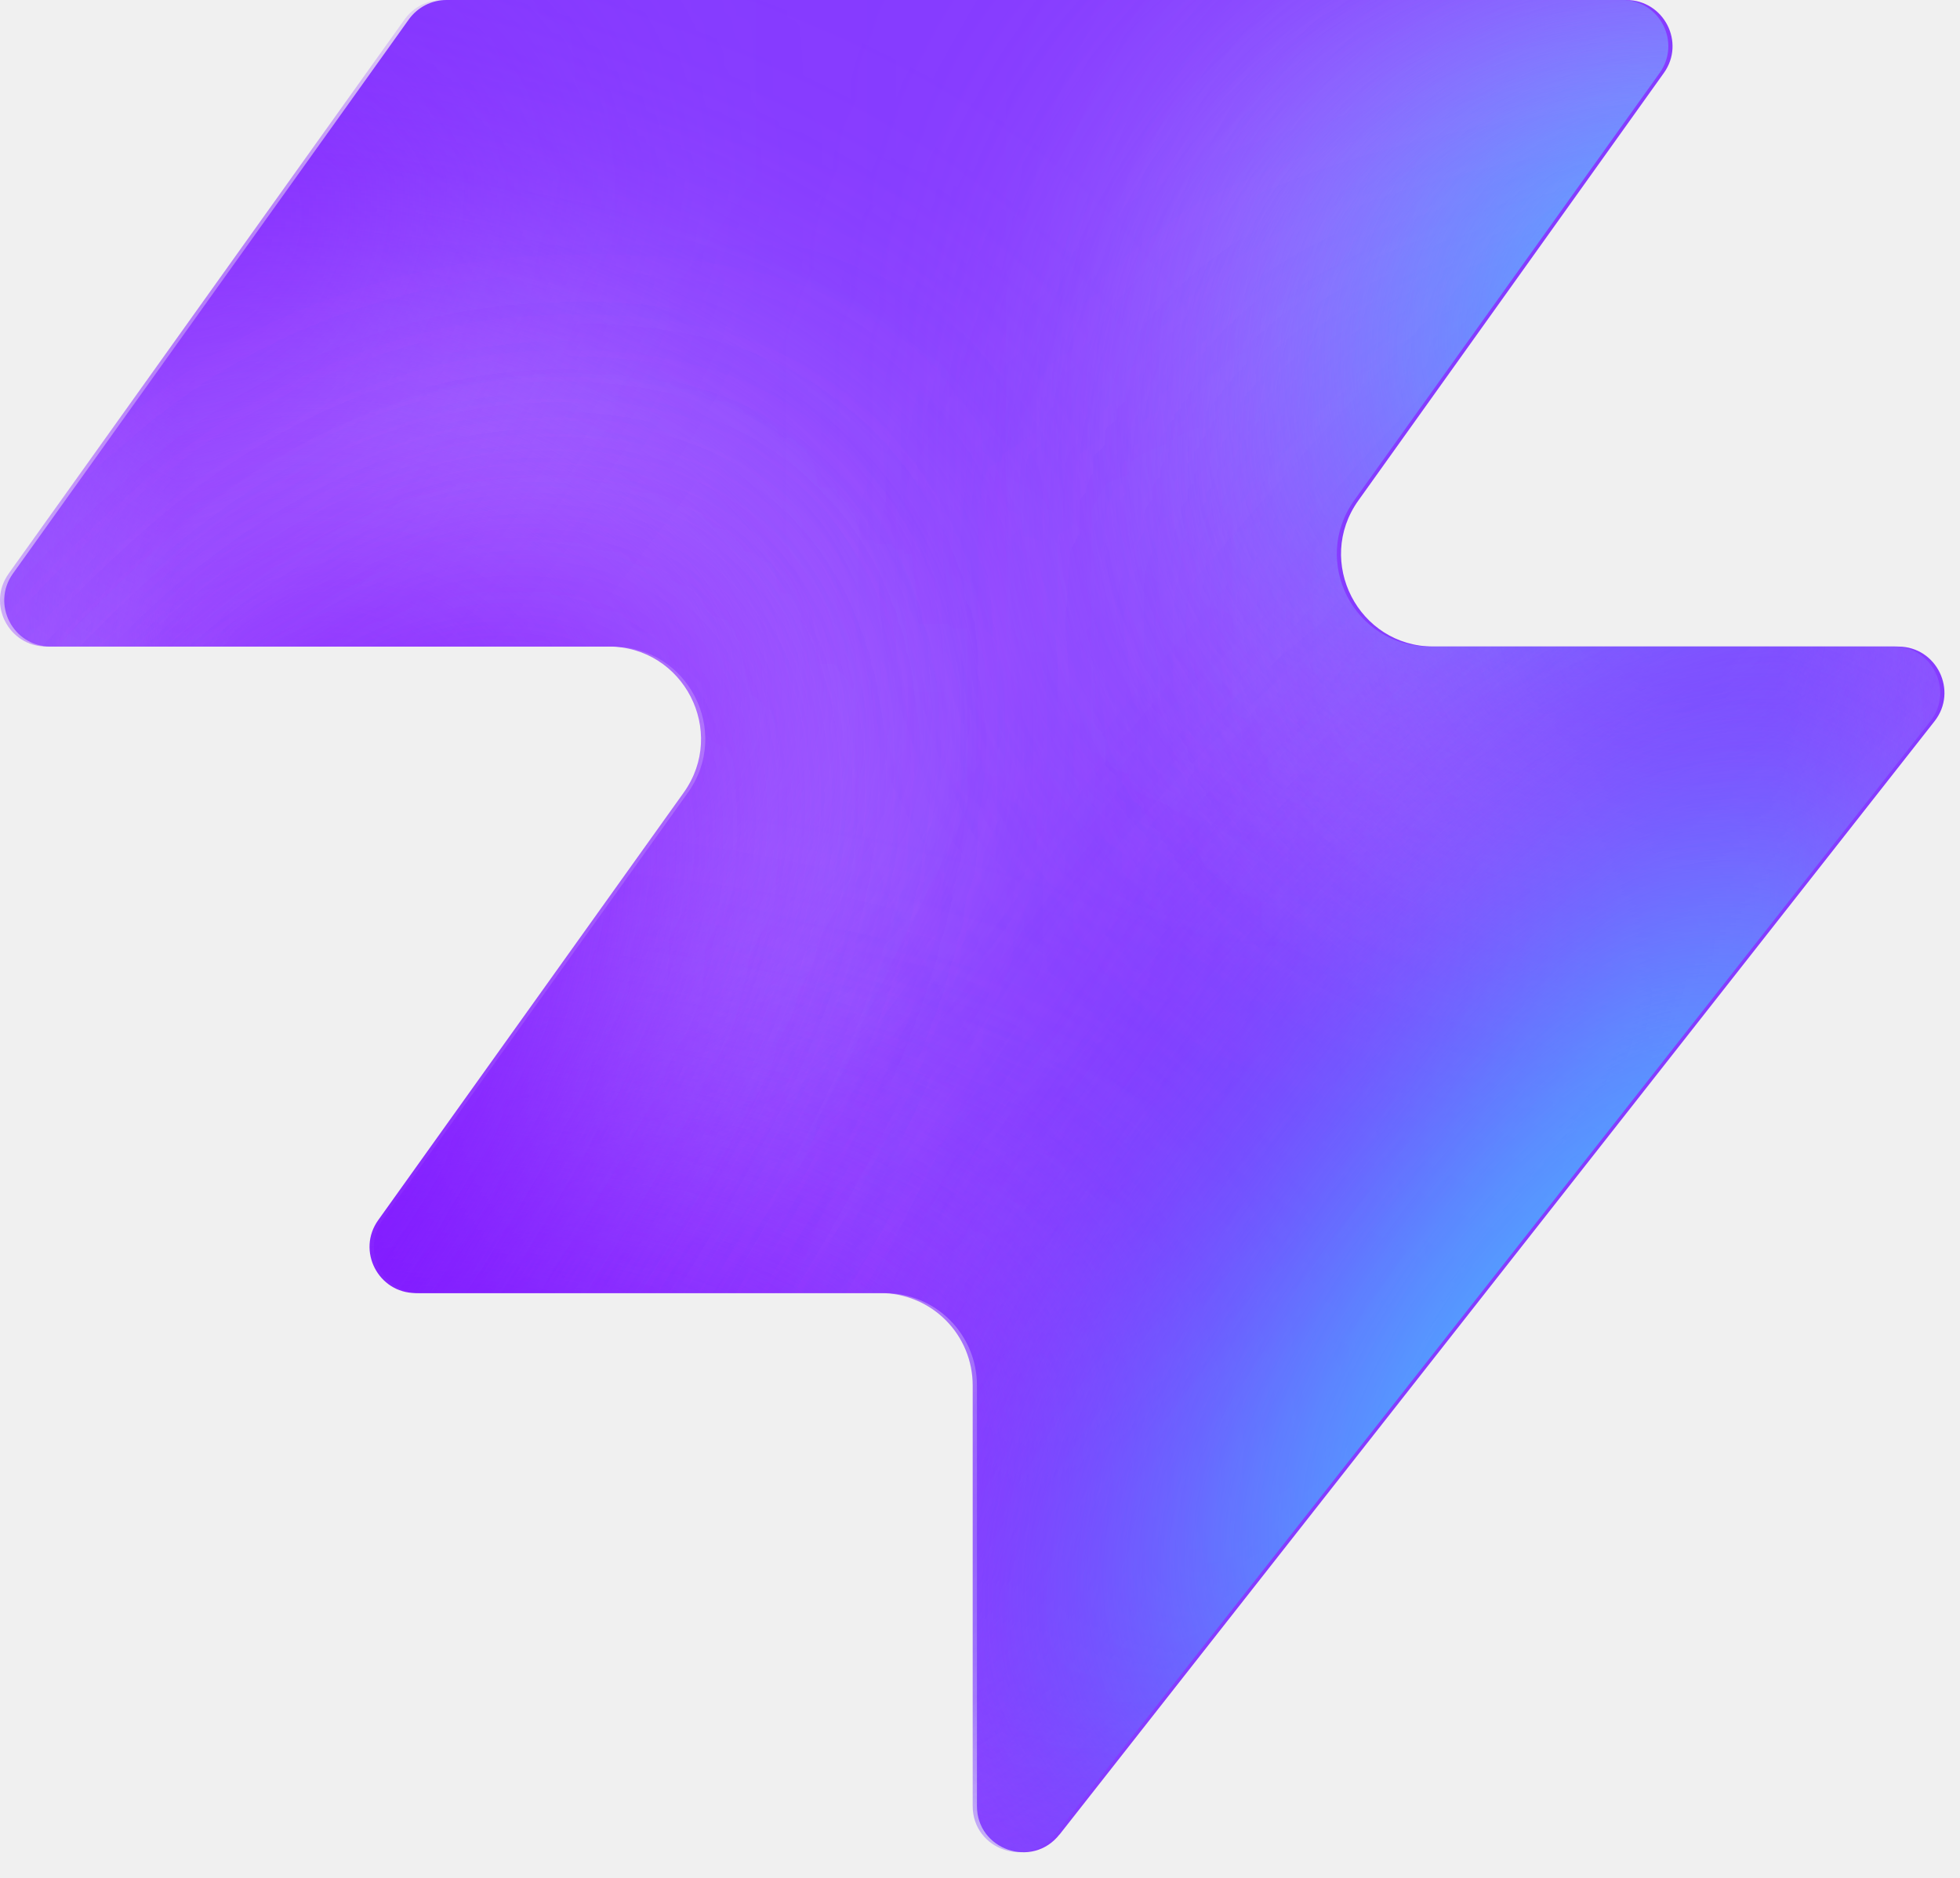
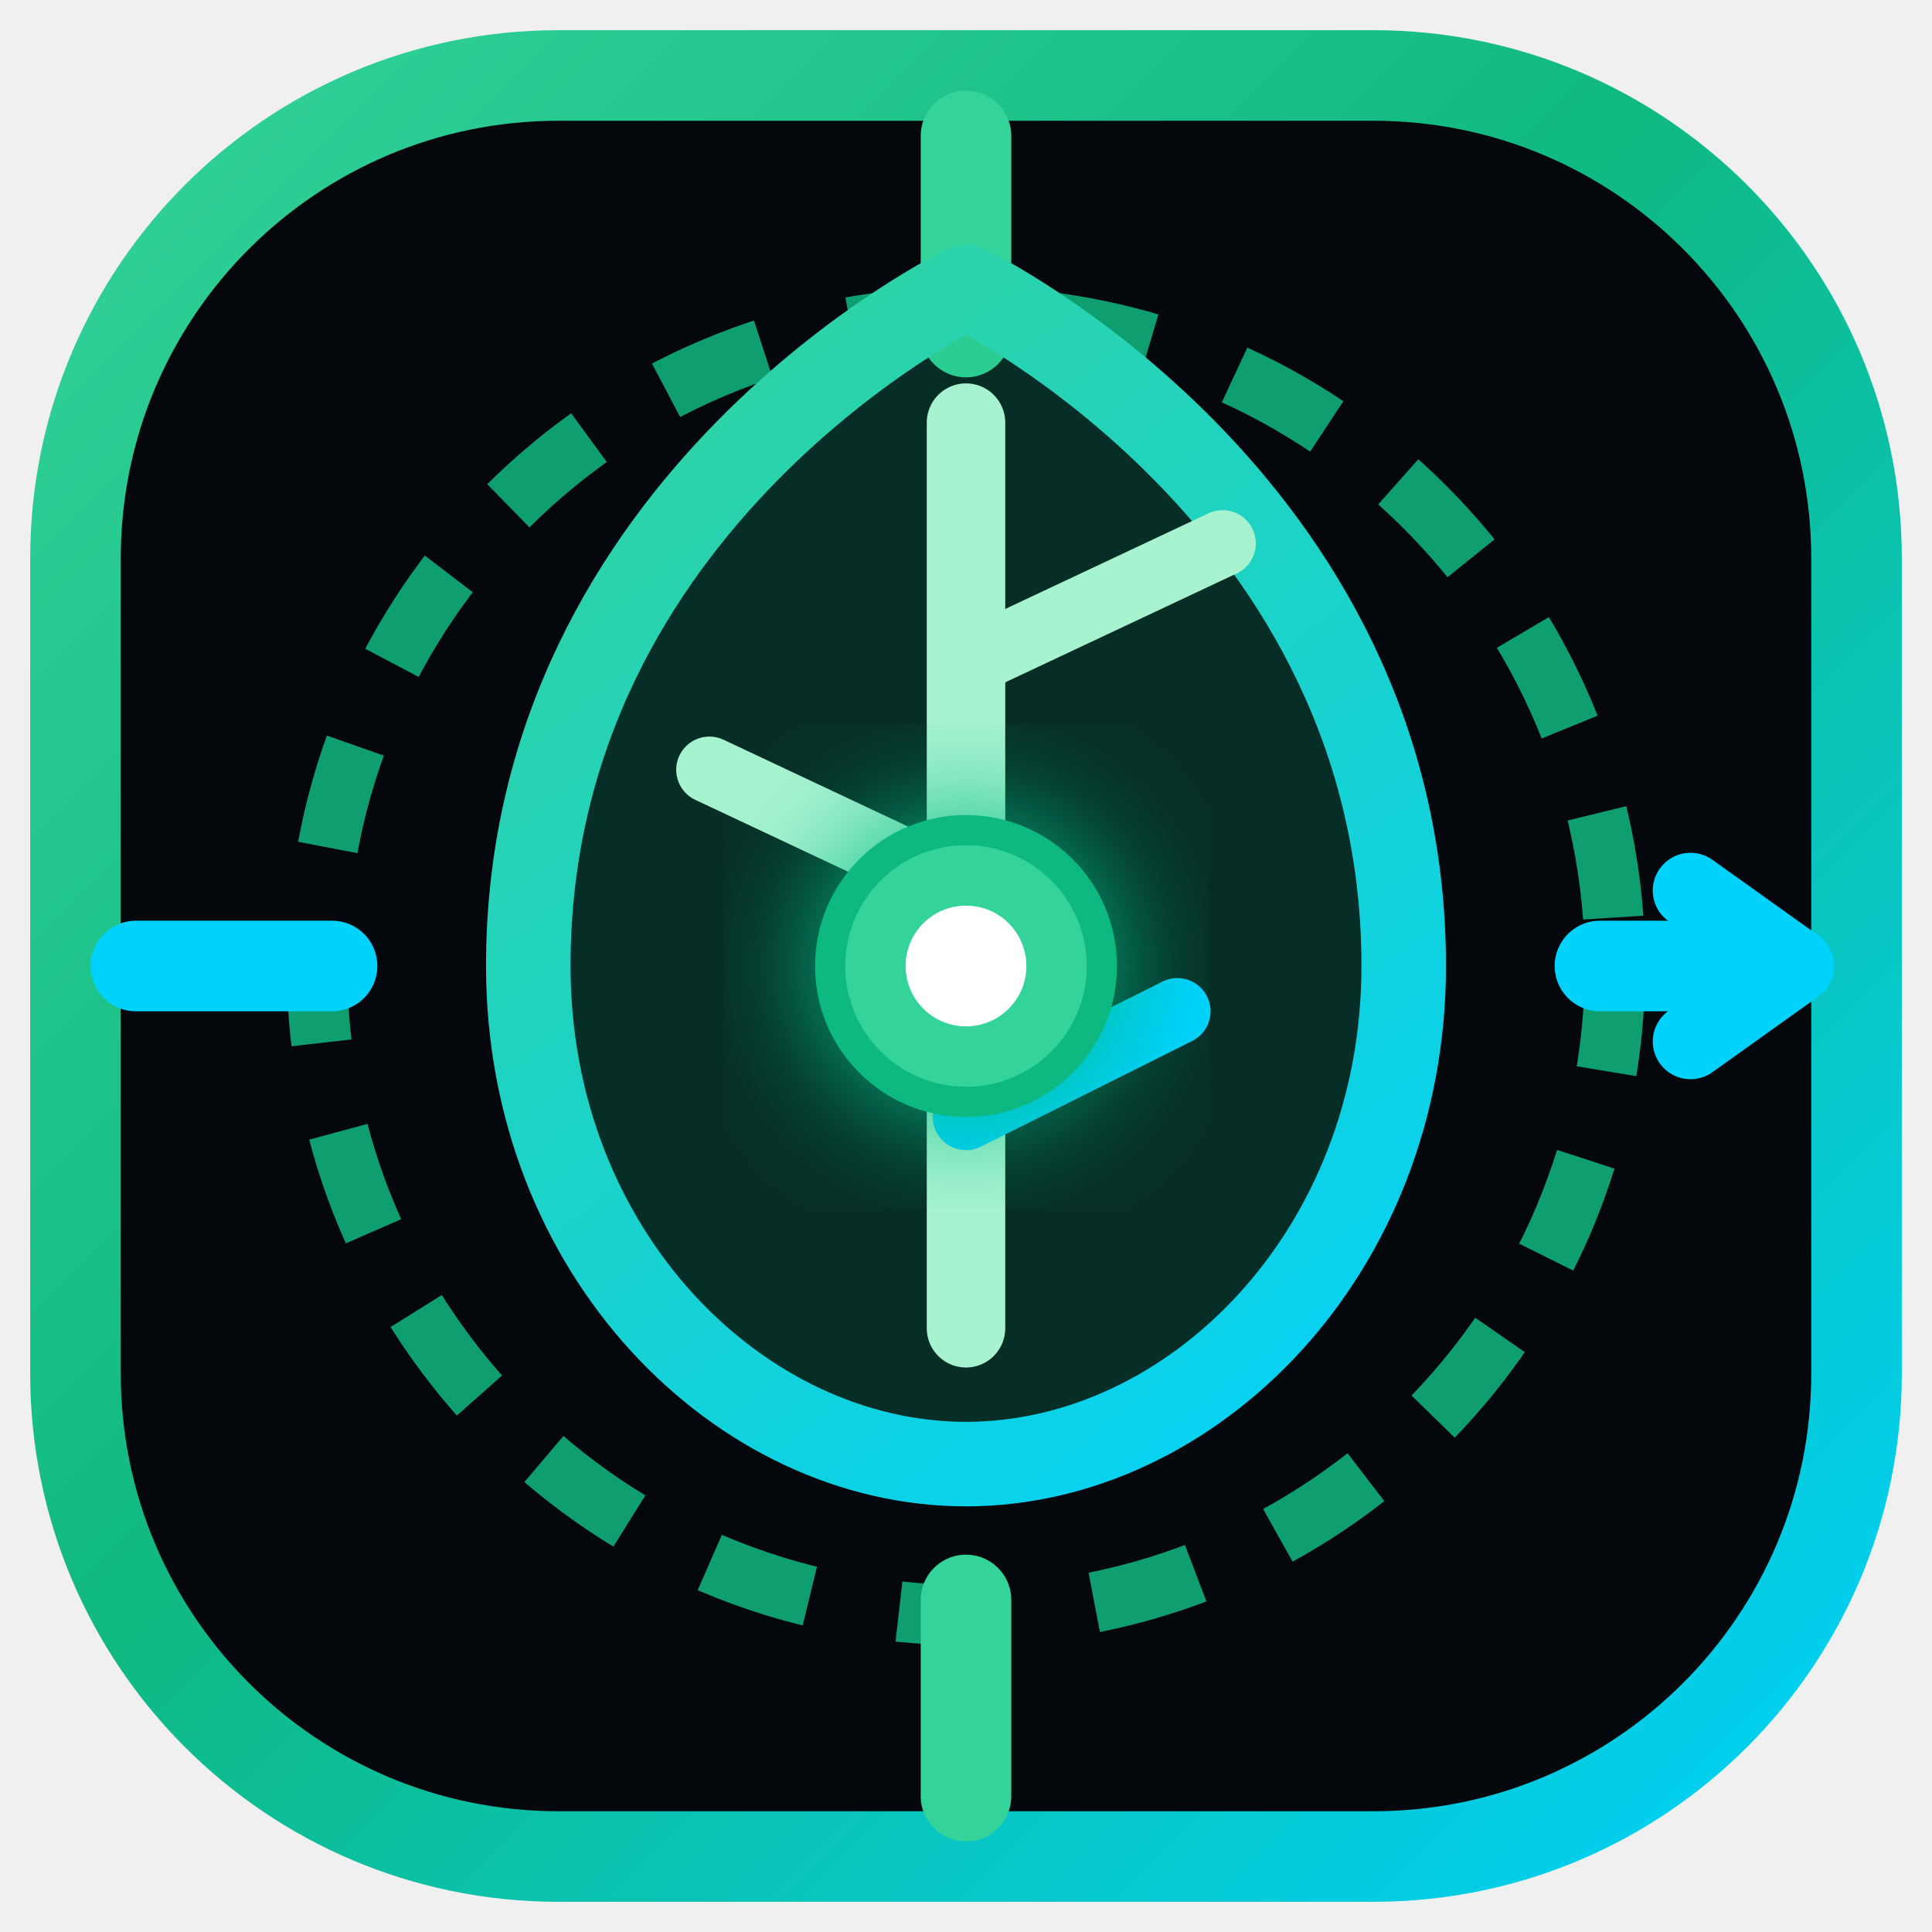
- <svg xmlns="http://www.w3.org/2000/svg" width="48" height="46" fill="none" viewBox="0 0 48 46">
-   <path fill="#863bff" d="M25.946 44.938c-.664.845-2.021.375-2.021-.698V33.937a2.26 2.26 0 0 0-2.262-2.262H10.287c-.92 0-1.456-1.04-.92-1.788l7.48-10.471c1.07-1.497 0-3.578-1.842-3.578H1.237c-.92 0-1.456-1.04-.92-1.788L10.013.474c.214-.297.556-.474.92-.474h28.894c.92 0 1.456 1.04.92 1.788l-7.48 10.471c-1.07 1.498 0 3.579 1.842 3.579h11.377c.943 0 1.473 1.088.89 1.83L25.947 44.94z" style="fill:#863bff;fill:color(display-p3 .525 .23 1);fill-opacity:1" />
-   <mask id="a" width="48" height="46" x="0" y="0" maskUnits="userSpaceOnUse" style="mask-type:alpha">
-     <path fill="#000" d="M25.842 44.938c-.664.844-2.021.375-2.021-.698V33.937a2.26 2.26 0 0 0-2.262-2.262H10.183c-.92 0-1.456-1.04-.92-1.788l7.48-10.471c1.07-1.498 0-3.579-1.842-3.579H1.133c-.92 0-1.456-1.04-.92-1.787L9.91.473c.214-.297.556-.474.92-.474h28.894c.92 0 1.456 1.04.92 1.788l-7.48 10.471c-1.07 1.498 0 3.578 1.842 3.578h11.377c.943 0 1.473 1.088.89 1.832L25.843 44.94z" style="fill:#000;fill-opacity:1" />
-   </mask>
-   <g mask="url(#a)">
-     <g filter="url(#b)">
-       <ellipse cx="5.508" cy="14.704" fill="#ede6ff" rx="5.508" ry="14.704" style="fill:#ede6ff;fill:color(display-p3 .927 .903 1);fill-opacity:1" transform="matrix(.00324 1 1 -.00324 -4.47 31.516)" />
-     </g>
-     <g filter="url(#c)">
-       <ellipse cx="10.399" cy="29.851" fill="#ede6ff" rx="10.399" ry="29.851" style="fill:#ede6ff;fill:color(display-p3 .927 .903 1);fill-opacity:1" transform="matrix(.00324 1 1 -.00324 -39.328 7.883)" />
-     </g>
-     <g filter="url(#d)">
-       <ellipse cx="5.508" cy="30.487" fill="#7e14ff" rx="5.508" ry="30.487" style="fill:#7e14ff;fill:color(display-p3 .492 .077 1);fill-opacity:1" transform="rotate(89.814 -25.913 -14.639)scale(1 -1)" />
-     </g>
-     <g filter="url(#e)">
-       <ellipse cx="5.508" cy="30.599" fill="#7e14ff" rx="5.508" ry="30.599" style="fill:#7e14ff;fill:color(display-p3 .492 .077 1);fill-opacity:1" transform="rotate(89.814 -32.644 -3.334)scale(1 -1)" />
-     </g>
-     <g filter="url(#f)">
-       <ellipse cx="5.508" cy="30.599" fill="#7e14ff" rx="5.508" ry="30.599" style="fill:#7e14ff;fill:color(display-p3 .492 .077 1);fill-opacity:1" transform="matrix(.00324 1 1 -.00324 -34.34 30.47)" />
-     </g>
-     <g filter="url(#g)">
-       <ellipse cx="14.072" cy="22.078" fill="#ede6ff" rx="14.072" ry="22.078" style="fill:#ede6ff;fill:color(display-p3 .927 .903 1);fill-opacity:1" transform="rotate(93.35 24.506 48.493)scale(-1 1)" />
-     </g>
-     <g filter="url(#h)">
-       <ellipse cx="3.47" cy="21.501" fill="#7e14ff" rx="3.47" ry="21.501" style="fill:#7e14ff;fill:color(display-p3 .492 .077 1);fill-opacity:1" transform="rotate(89.009 28.708 47.59)scale(-1 1)" />
-     </g>
-     <g filter="url(#i)">
-       <ellipse cx="3.47" cy="21.501" fill="#7e14ff" rx="3.47" ry="21.501" style="fill:#7e14ff;fill:color(display-p3 .492 .077 1);fill-opacity:1" transform="rotate(89.009 28.708 47.59)scale(-1 1)" />
-     </g>
-     <g filter="url(#j)">
-       <ellipse cx=".387" cy="8.972" fill="#7e14ff" rx="4.407" ry="29.108" style="fill:#7e14ff;fill:color(display-p3 .492 .077 1);fill-opacity:1" transform="rotate(39.51 .387 8.972)" />
-     </g>
-     <g filter="url(#k)">
-       <ellipse cx="47.523" cy="-6.092" fill="#7e14ff" rx="4.407" ry="29.108" style="fill:#7e14ff;fill:color(display-p3 .492 .077 1);fill-opacity:1" transform="rotate(37.892 47.523 -6.092)" />
-     </g>
-     <g filter="url(#l)">
-       <ellipse cx="41.412" cy="6.333" fill="#47bfff" rx="5.971" ry="9.665" style="fill:#47bfff;fill:color(display-p3 .28 .748 1);fill-opacity:1" transform="rotate(37.892 41.412 6.333)" />
-     </g>
-     <g filter="url(#m)">
-       <ellipse cx="-1.879" cy="38.332" fill="#7e14ff" rx="4.407" ry="29.108" style="fill:#7e14ff;fill:color(display-p3 .492 .077 1);fill-opacity:1" transform="rotate(37.892 -1.88 38.332)" />
-     </g>
-     <g filter="url(#n)">
-       <ellipse cx="-1.879" cy="38.332" fill="#7e14ff" rx="4.407" ry="29.108" style="fill:#7e14ff;fill:color(display-p3 .492 .077 1);fill-opacity:1" transform="rotate(37.892 -1.88 38.332)" />
-     </g>
-     <g filter="url(#o)">
-       <ellipse cx="35.651" cy="29.907" fill="#7e14ff" rx="4.407" ry="29.108" style="fill:#7e14ff;fill:color(display-p3 .492 .077 1);fill-opacity:1" transform="rotate(37.892 35.651 29.907)" />
-     </g>
-     <g filter="url(#p)">
-       <ellipse cx="38.418" cy="32.4" fill="#47bfff" rx="5.971" ry="15.297" style="fill:#47bfff;fill:color(display-p3 .28 .748 1);fill-opacity:1" transform="rotate(37.892 38.418 32.4)" />
-     </g>
-   </g>
+ <svg xmlns="http://www.w3.org/2000/svg" viewBox="0 0 64 64" fill="none">
  <defs>
-     <filter id="b" width="60.045" height="41.654" x="-19.77" y="16.149" color-interpolation-filters="sRGB" filterUnits="userSpaceOnUse">
-       <feFlood flood-opacity="0" result="BackgroundImageFix" />
-       <feBlend in="SourceGraphic" in2="BackgroundImageFix" result="shape" />
-       <feGaussianBlur result="effect1_foregroundBlur_2002_17158" stdDeviation="7.659" />
-     </filter>
-     <filter id="c" width="90.34" height="51.437" x="-54.613" y="-7.533" color-interpolation-filters="sRGB" filterUnits="userSpaceOnUse">
-       <feFlood flood-opacity="0" result="BackgroundImageFix" />
-       <feBlend in="SourceGraphic" in2="BackgroundImageFix" result="shape" />
-       <feGaussianBlur result="effect1_foregroundBlur_2002_17158" stdDeviation="7.659" />
-     </filter>
-     <filter id="d" width="79.355" height="29.4" x="-49.64" y="2.03" color-interpolation-filters="sRGB" filterUnits="userSpaceOnUse">
-       <feFlood flood-opacity="0" result="BackgroundImageFix" />
-       <feBlend in="SourceGraphic" in2="BackgroundImageFix" result="shape" />
-       <feGaussianBlur result="effect1_foregroundBlur_2002_17158" stdDeviation="4.596" />
-     </filter>
-     <filter id="e" width="79.579" height="29.4" x="-45.045" y="20.029" color-interpolation-filters="sRGB" filterUnits="userSpaceOnUse">
-       <feFlood flood-opacity="0" result="BackgroundImageFix" />
-       <feBlend in="SourceGraphic" in2="BackgroundImageFix" result="shape" />
-       <feGaussianBlur result="effect1_foregroundBlur_2002_17158" stdDeviation="4.596" />
-     </filter>
-     <filter id="f" width="79.579" height="29.4" x="-43.513" y="21.178" color-interpolation-filters="sRGB" filterUnits="userSpaceOnUse">
-       <feFlood flood-opacity="0" result="BackgroundImageFix" />
-       <feBlend in="SourceGraphic" in2="BackgroundImageFix" result="shape" />
-       <feGaussianBlur result="effect1_foregroundBlur_2002_17158" stdDeviation="4.596" />
-     </filter>
-     <filter id="g" width="74.749" height="58.852" x="15.756" y="-17.901" color-interpolation-filters="sRGB" filterUnits="userSpaceOnUse">
-       <feFlood flood-opacity="0" result="BackgroundImageFix" />
-       <feBlend in="SourceGraphic" in2="BackgroundImageFix" result="shape" />
-       <feGaussianBlur result="effect1_foregroundBlur_2002_17158" stdDeviation="7.659" />
-     </filter>
-     <filter id="h" width="61.377" height="25.362" x="23.548" y="2.284" color-interpolation-filters="sRGB" filterUnits="userSpaceOnUse">
-       <feFlood flood-opacity="0" result="BackgroundImageFix" />
-       <feBlend in="SourceGraphic" in2="BackgroundImageFix" result="shape" />
-       <feGaussianBlur result="effect1_foregroundBlur_2002_17158" stdDeviation="4.596" />
-     </filter>
-     <filter id="i" width="61.377" height="25.362" x="23.548" y="2.284" color-interpolation-filters="sRGB" filterUnits="userSpaceOnUse">
-       <feFlood flood-opacity="0" result="BackgroundImageFix" />
-       <feBlend in="SourceGraphic" in2="BackgroundImageFix" result="shape" />
-       <feGaussianBlur result="effect1_foregroundBlur_2002_17158" stdDeviation="4.596" />
-     </filter>
-     <filter id="j" width="56.045" height="63.649" x="-27.636" y="-22.853" color-interpolation-filters="sRGB" filterUnits="userSpaceOnUse">
-       <feFlood flood-opacity="0" result="BackgroundImageFix" />
-       <feBlend in="SourceGraphic" in2="BackgroundImageFix" result="shape" />
-       <feGaussianBlur result="effect1_foregroundBlur_2002_17158" stdDeviation="4.596" />
-     </filter>
-     <filter id="k" width="54.814" height="64.646" x="20.116" y="-38.415" color-interpolation-filters="sRGB" filterUnits="userSpaceOnUse">
-       <feFlood flood-opacity="0" result="BackgroundImageFix" />
-       <feBlend in="SourceGraphic" in2="BackgroundImageFix" result="shape" />
-       <feGaussianBlur result="effect1_foregroundBlur_2002_17158" stdDeviation="4.596" />
-     </filter>
-     <filter id="l" width="33.541" height="35.313" x="24.641" y="-11.323" color-interpolation-filters="sRGB" filterUnits="userSpaceOnUse">
-       <feFlood flood-opacity="0" result="BackgroundImageFix" />
-       <feBlend in="SourceGraphic" in2="BackgroundImageFix" result="shape" />
-       <feGaussianBlur result="effect1_foregroundBlur_2002_17158" stdDeviation="4.596" />
-     </filter>
-     <filter id="m" width="54.814" height="64.646" x="-29.286" y="6.009" color-interpolation-filters="sRGB" filterUnits="userSpaceOnUse">
-       <feFlood flood-opacity="0" result="BackgroundImageFix" />
-       <feBlend in="SourceGraphic" in2="BackgroundImageFix" result="shape" />
-       <feGaussianBlur result="effect1_foregroundBlur_2002_17158" stdDeviation="4.596" />
-     </filter>
-     <filter id="n" width="54.814" height="64.646" x="-29.286" y="6.009" color-interpolation-filters="sRGB" filterUnits="userSpaceOnUse">
-       <feFlood flood-opacity="0" result="BackgroundImageFix" />
-       <feBlend in="SourceGraphic" in2="BackgroundImageFix" result="shape" />
-       <feGaussianBlur result="effect1_foregroundBlur_2002_17158" stdDeviation="4.596" />
-     </filter>
-     <filter id="o" width="54.814" height="64.646" x="8.244" y="-2.416" color-interpolation-filters="sRGB" filterUnits="userSpaceOnUse">
-       <feFlood flood-opacity="0" result="BackgroundImageFix" />
-       <feBlend in="SourceGraphic" in2="BackgroundImageFix" result="shape" />
-       <feGaussianBlur result="effect1_foregroundBlur_2002_17158" stdDeviation="4.596" />
-     </filter>
-     <filter id="p" width="39.409" height="43.623" x="18.713" y="10.588" color-interpolation-filters="sRGB" filterUnits="userSpaceOnUse">
-       <feFlood flood-opacity="0" result="BackgroundImageFix" />
-       <feBlend in="SourceGraphic" in2="BackgroundImageFix" result="shape" />
-       <feGaussianBlur result="effect1_foregroundBlur_2002_17158" stdDeviation="4.596" />
+     <linearGradient id="badgeBorder" x1="0%" y1="0%" x2="100%" y2="100%">
+       <stop offset="0%" stop-color="#34D399" />
+       <stop offset="45%" stop-color="#10B981" />
+       <stop offset="100%" stop-color="#00D2FE" />
+     </linearGradient>
+     <linearGradient id="leafGrad" x1="16" y1="10" x2="48" y2="50" gradientUnits="userSpaceOnUse">
+       <stop offset="0%" stop-color="#34D399" />
+       <stop offset="100%" stop-color="#00D2FE" />
+     </linearGradient>
+     <filter id="nodeGlow" x="-30%" y="-30%" width="160%" height="160%">
+       <feGaussianBlur stdDeviation="2" result="blur" />
+       <feMerge>
+         <feMergeNode in="blur" />
+         <feMergeNode in="SourceGraphic" />
+       </feMerge>
    </filter>
  </defs>
+   <rect x="2.5" y="2.5" width="59" height="59" rx="16" fill="#04080D" stroke="url(#badgeBorder)" stroke-width="3" />
+   <circle cx="32" cy="32" r="21.5" stroke="#10B981" stroke-width="2" stroke-dasharray="3.5 3" opacity="0.85" />
+   <line x1="32" y1="4.5" x2="32" y2="11" stroke="#34D399" stroke-width="3" stroke-linecap="round" />
+   <line x1="32" y1="53" x2="32" y2="59.5" stroke="#34D399" stroke-width="3" stroke-linecap="round" />
+   <line x1="4.5" y1="32" x2="11" y2="32" stroke="#00D2FE" stroke-width="3" stroke-linecap="round" />
+   <line x1="53" y1="32" x2="58.5" y2="32" stroke="#00D2FE" stroke-width="3" stroke-linecap="round" />
+   <path d="M56 29.5L59.5 32L56 34.5" stroke="#00D2FE" stroke-width="2.5" stroke-linecap="round" stroke-linejoin="round" />
+   <path d="M32 9.5C32 9.5 46.5 16.5 46.5 32C46.5 41.5 39.5 48.5 32 48.5C24.5 48.5 17.5 41.5 17.5 32C17.5 16.5 32 9.5 32 9.5Z" fill="#10B981" fill-opacity="0.22" stroke="url(#leafGrad)" stroke-width="2.8" stroke-linejoin="round" />
+   <path d="M32 14V44" stroke="#A7F3D0" stroke-width="2.6" stroke-linecap="round" />
+   <path d="M32 22L40.5 18" stroke="#A7F3D0" stroke-width="2.2" stroke-linecap="round" />
+   <path d="M32 29.5L23.5 25.5" stroke="#A7F3D0" stroke-width="2.2" stroke-linecap="round" />
+   <path d="M32 37L39 33.5" stroke="#00D2FE" stroke-width="2.2" stroke-linecap="round" />
+   <circle cx="32" cy="32" r="5" fill="#10B981" filter="url(#nodeGlow)" />
+   <circle cx="32" cy="32" r="4" fill="#34D399" />
+   <circle cx="32" cy="32" r="2" fill="#FFFFFF" />
</svg>
